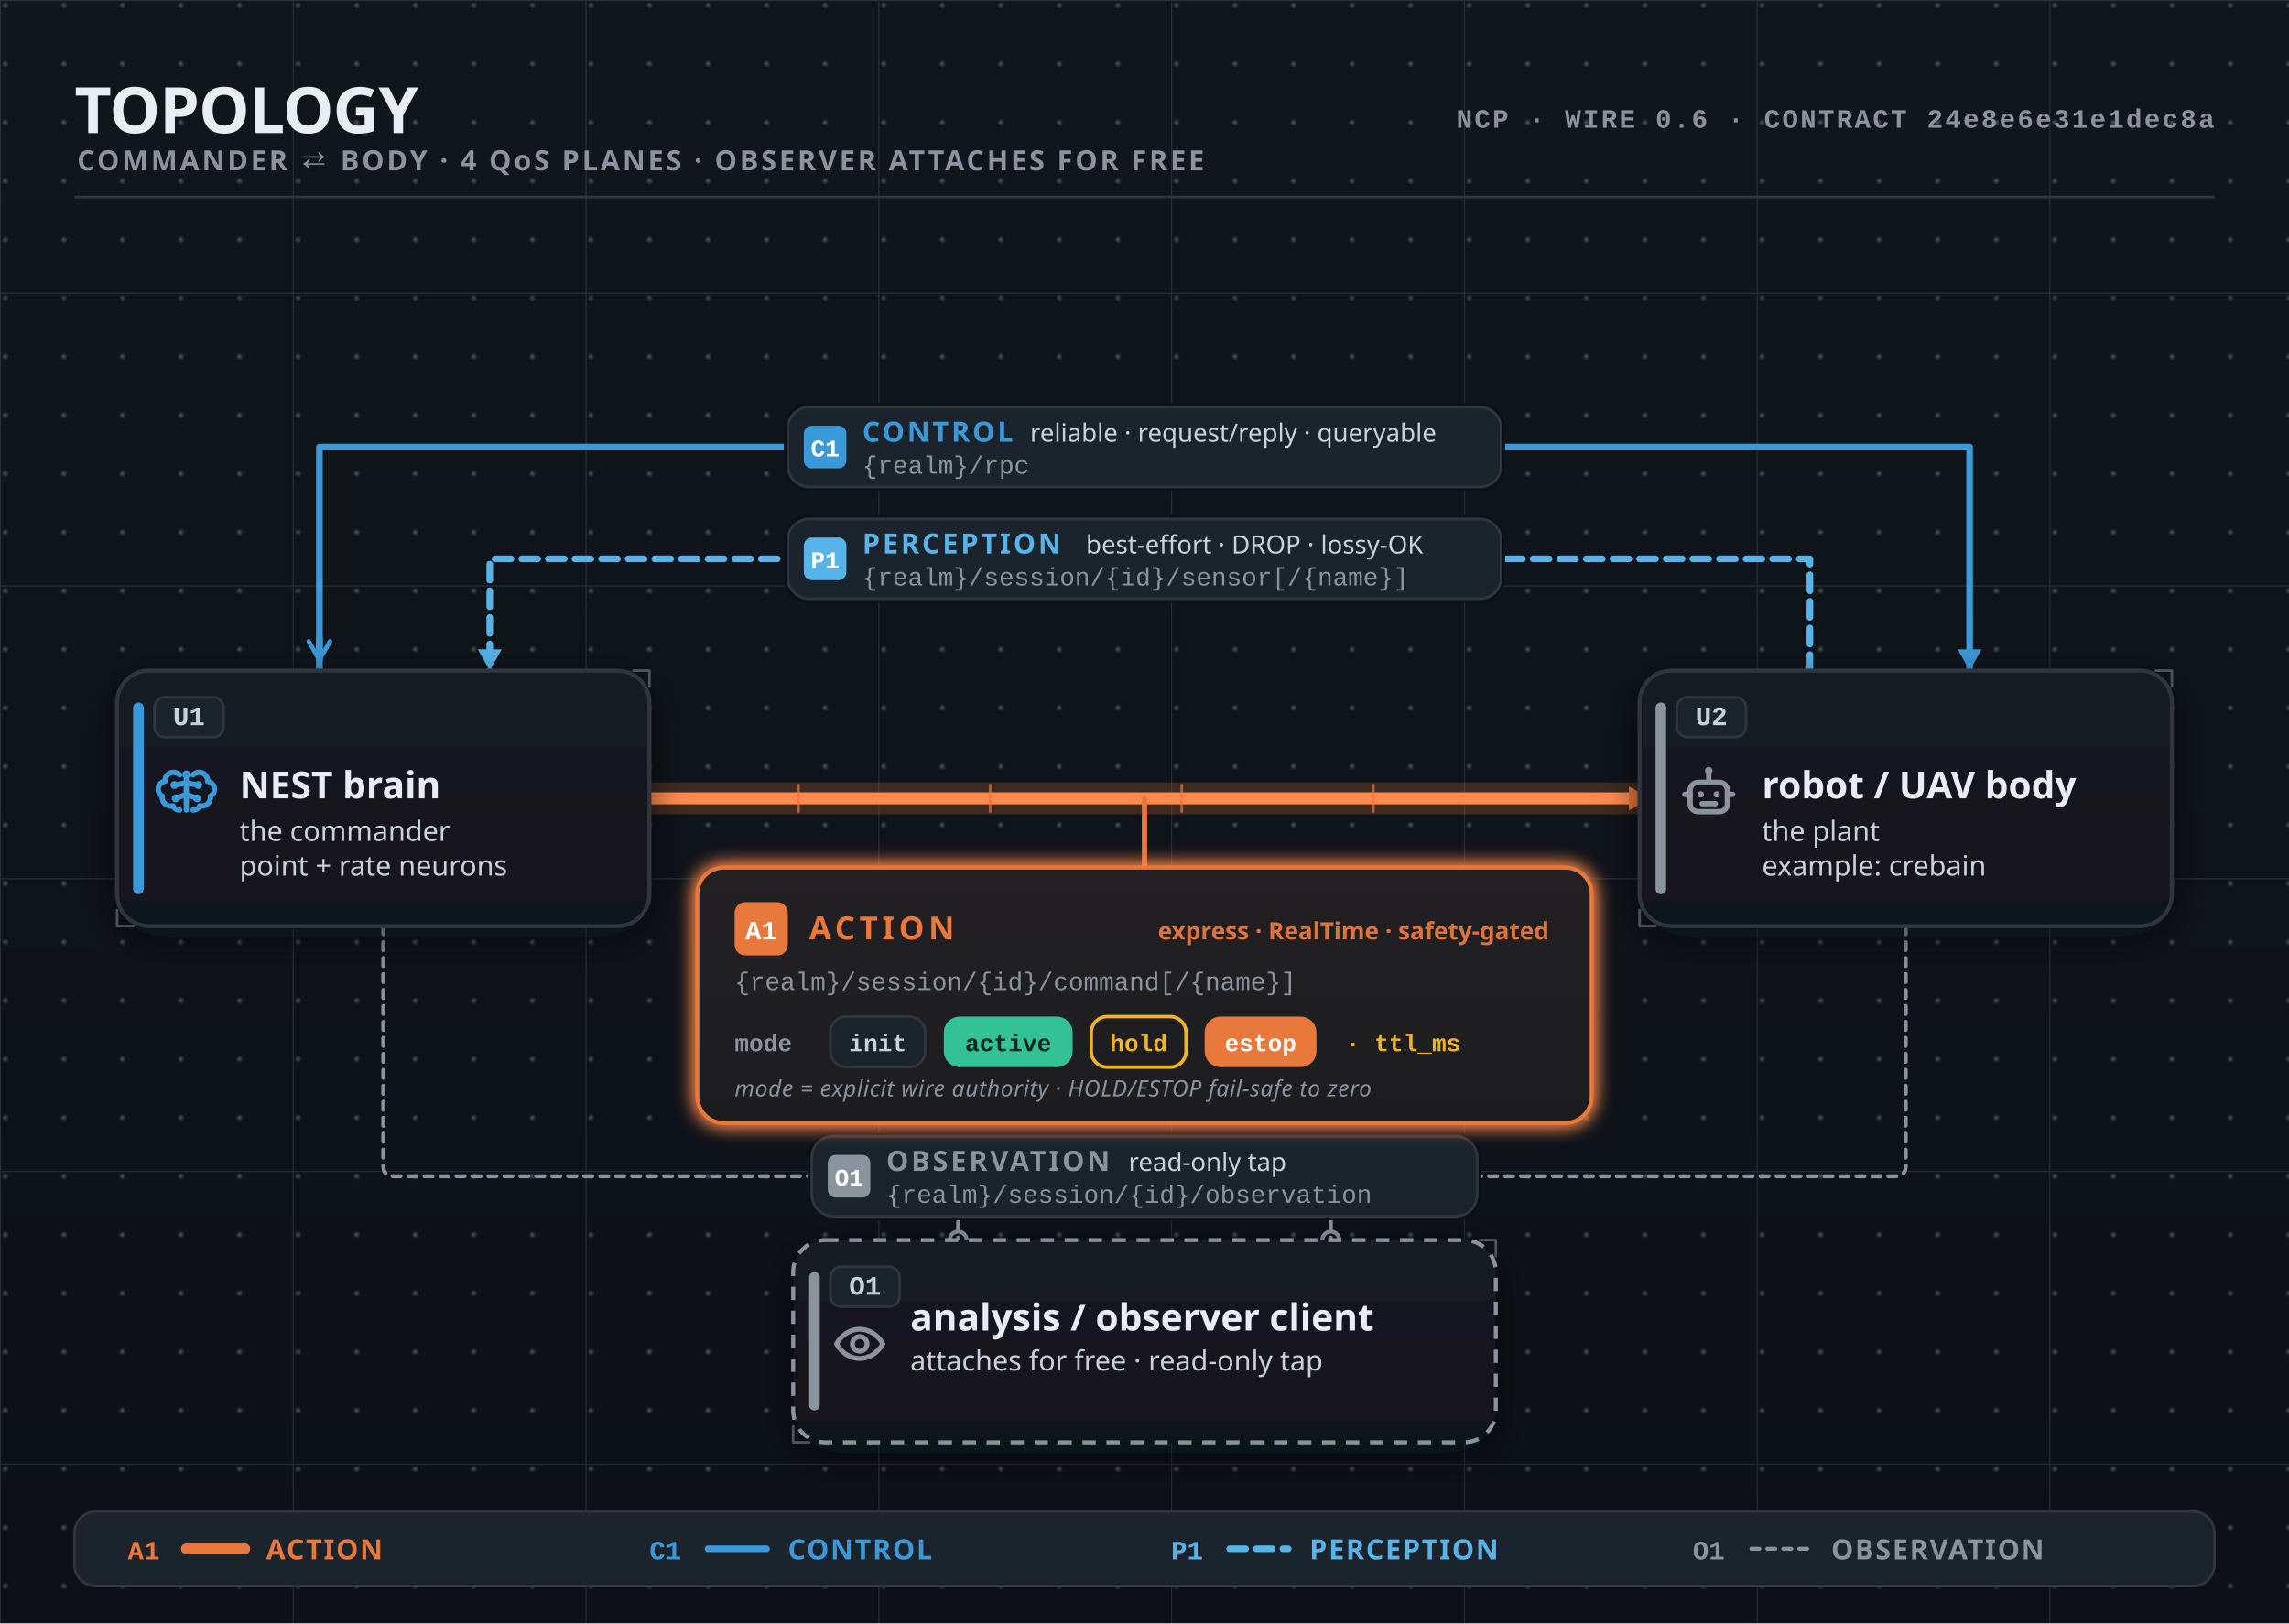
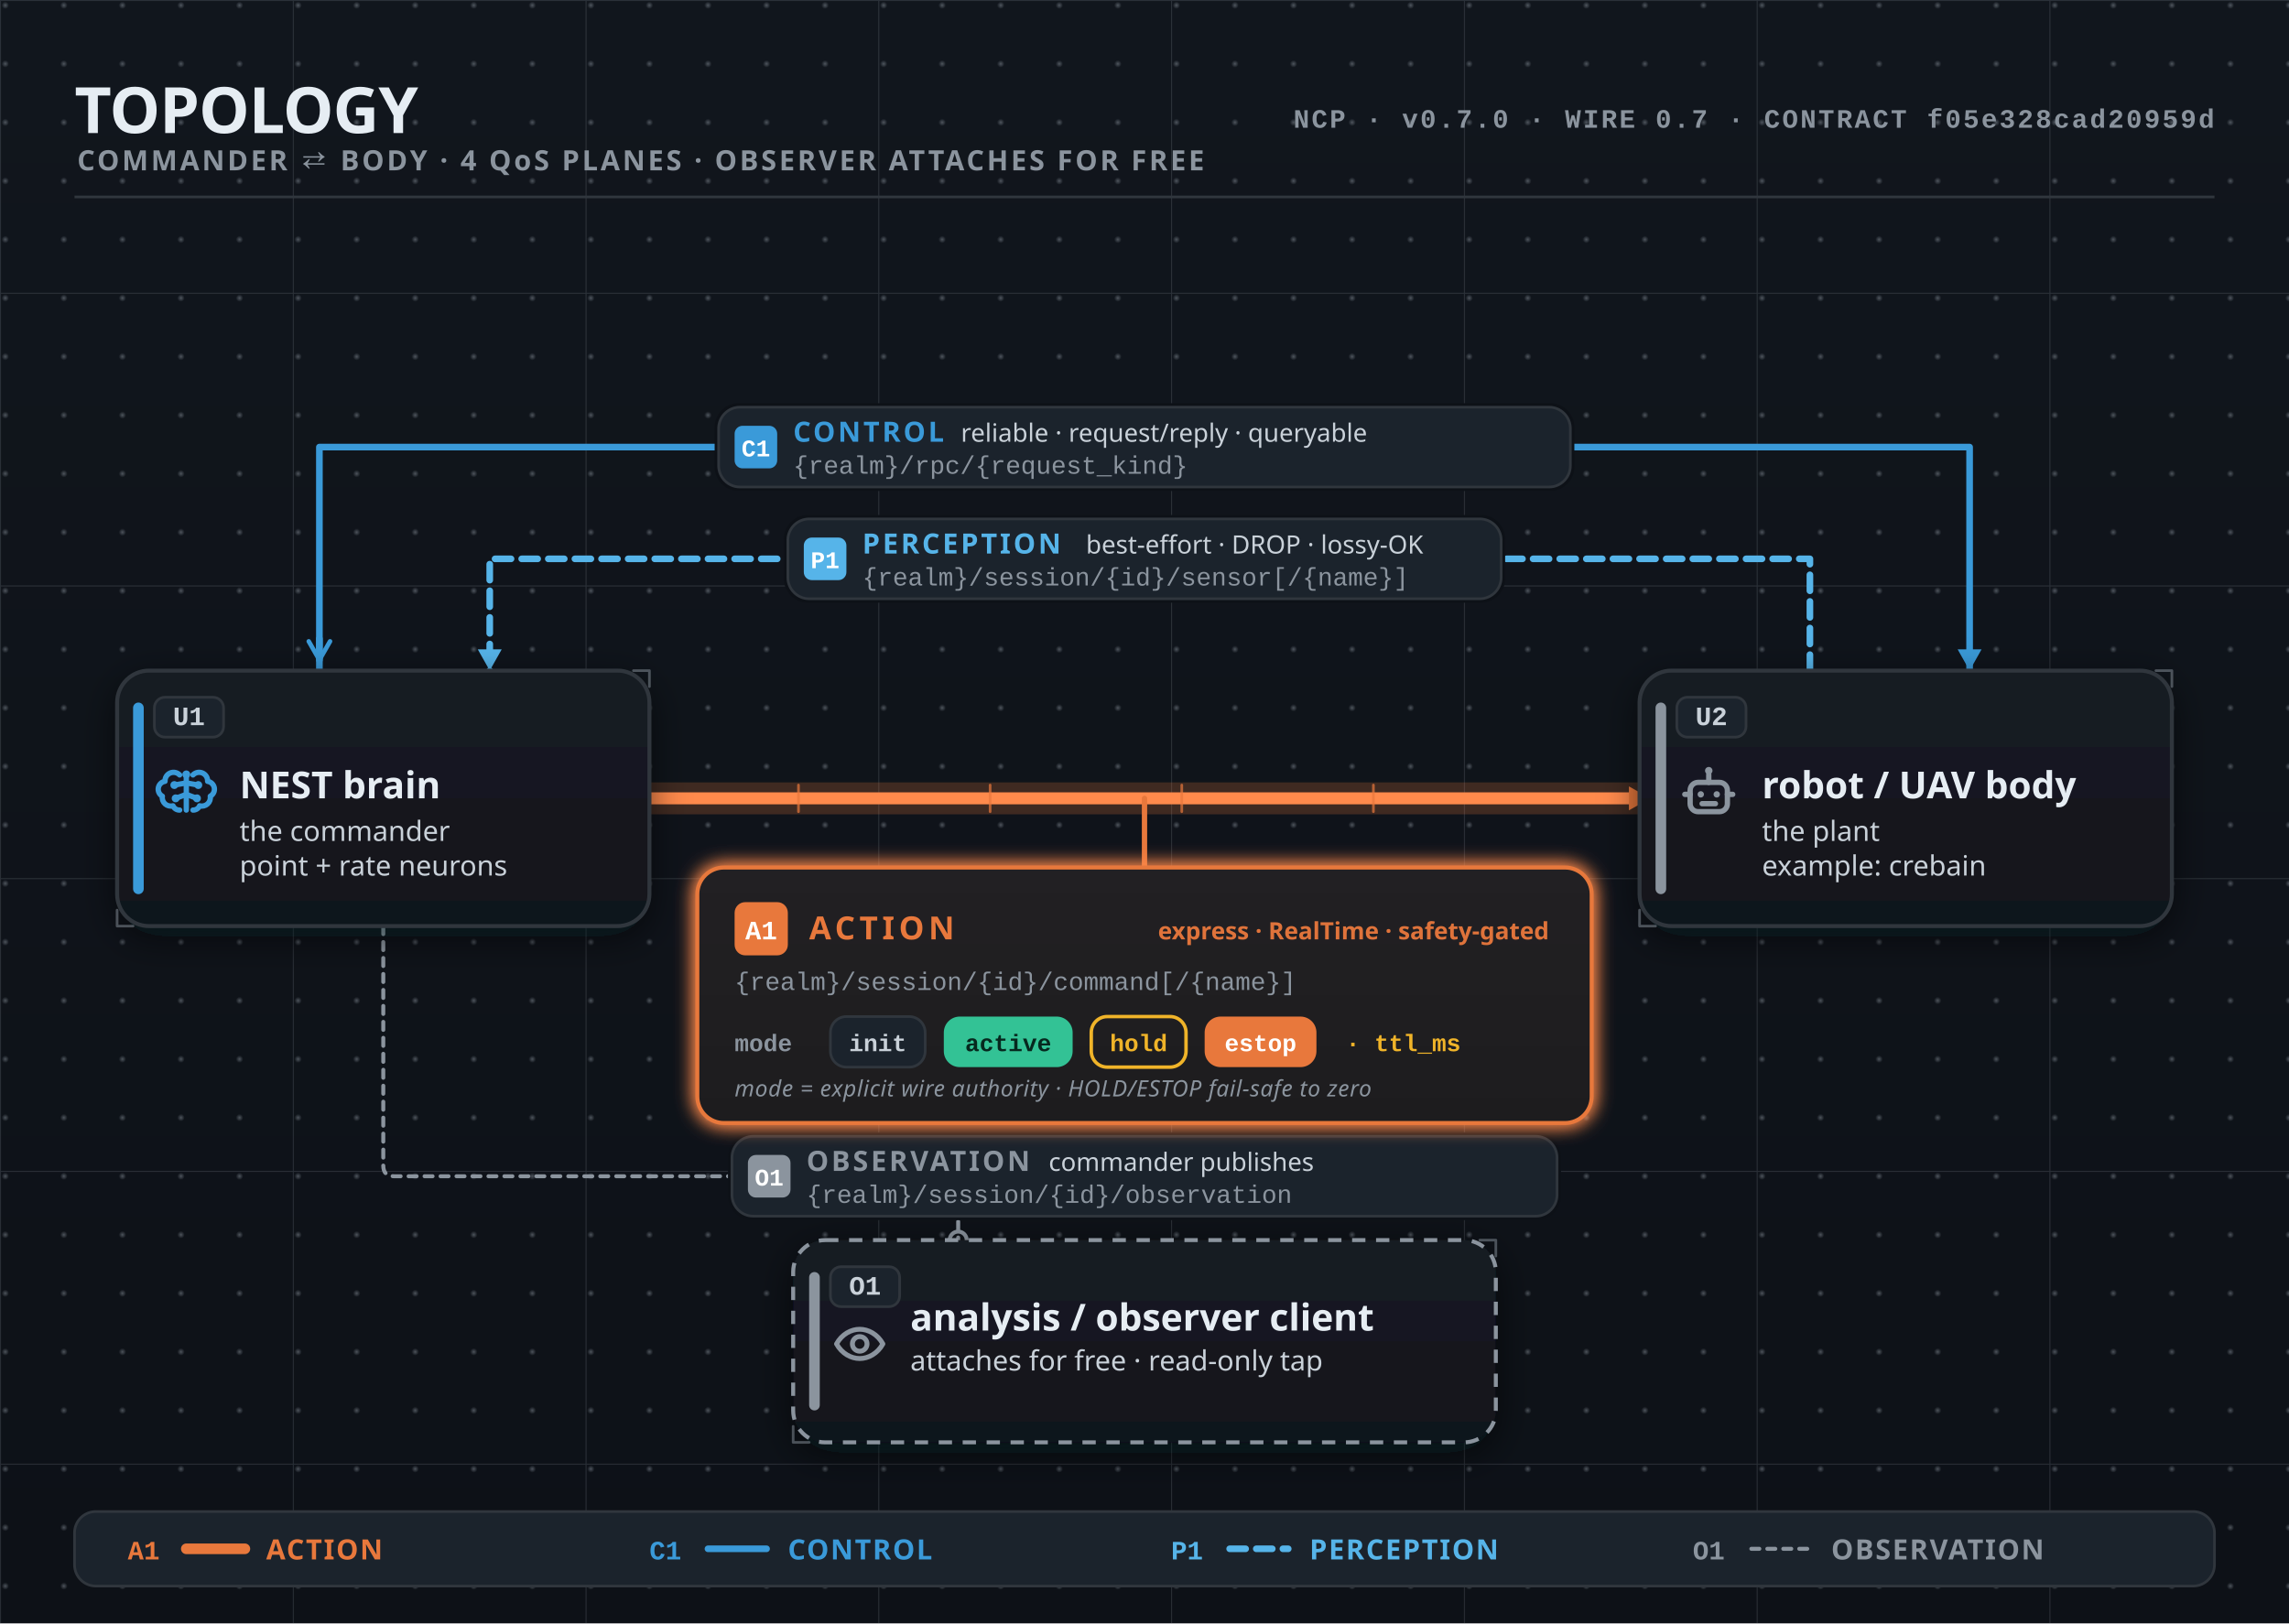
<svg xmlns="http://www.w3.org/2000/svg" width="860" height="610" viewBox="0 0 860 610" font-family="-apple-system, BlinkMacSystemFont, 'Segoe UI', 'Noto Sans', Helvetica, Arial, sans-serif" role="img">
  <defs>
    <linearGradient id="pageBg" x1="0" y1="0" x2="0" y2="1">
      <stop offset="0" stop-color="#11161d" />
      <stop offset="1" stop-color="#0d1117" />
    </linearGradient>
    <linearGradient id="surface" x1="0" y1="0" x2="0" y2="1">
      <stop offset="0" stop-color="#161b22" />
      <stop offset="1" stop-color="#11161d" />
    </linearGradient>
    <linearGradient id="busAction" x1="0" y1="0" x2="1" y2="0">
      <stop offset="0" stop-color="#e8783c" stop-opacity="0.85" />
      <stop offset="0.5" stop-color="#ff8a4c" stop-opacity="1" />
      <stop offset="1" stop-color="#e8783c" stop-opacity="0.85" />
    </linearGradient>
    <linearGradient id="contractHero" x1="0" y1="0" x2="1" y2="1">
      <stop offset="0" stop-color="#a78bfa" />
      <stop offset="1" stop-color="#7c3aed" />
    </linearGradient>
    <radialGradient id="gridDot" cx="0.5" cy="0.5" r="0.5">
      <stop offset="0" stop-color="#8b949e" stop-opacity="0.5" />
      <stop offset="1" stop-color="#8b949e" stop-opacity="0" />
    </radialGradient>
    <pattern id="grid" width="22" height="22" patternUnits="userSpaceOnUse">
      <circle cx="2" cy="2" r="1.4" fill="url(#gridDot)" />
    </pattern>
    <pattern id="gridMajor" width="110" height="110" patternUnits="userSpaceOnUse">
      <path d="M110 0H0V110" fill="none" stroke="#8b949e" stroke-width="0.75" stroke-opacity="0.22" />
    </pattern>
    <filter id="soft" x="-40%" y="-40%" width="180%" height="180%" color-interpolation-filters="sRGB">
      <feDropShadow dx="0" dy="4" stdDeviation="7" flood-color="#05070b" flood-opacity="0.6" />
    </filter>
    <filter id="halo" x="-60%" y="-60%" width="220%" height="220%" color-interpolation-filters="sRGB">
      <feGaussianBlur stdDeviation="3" />
    </filter>
    <filter id="glow" x="-90%" y="-90%" width="280%" height="280%" color-interpolation-filters="sRGB">
      <feGaussianBlur in="SourceGraphic" stdDeviation="3.4" result="b" />
      <feFlood flood-color="#ff8a4c" flood-opacity="0.9" />
      <feComposite in2="b" operator="in" result="g" />
      <feMerge>
        <feMergeNode in="g" />
        <feMergeNode in="g" />
        <feMergeNode in="SourceGraphic" />
      </feMerge>
    </filter>
    <marker id="arrowAction" markerUnits="userSpaceOnUse" markerWidth="12" markerHeight="12" refX="9" refY="5.5" orient="auto">
      <path d="M1,1 L9,5.5 L1,10 Z" fill="#e8783c" />
    </marker>
    <marker id="arrowControl" markerUnits="userSpaceOnUse" markerWidth="12" markerHeight="12" refX="9" refY="5.5" orient="auto">
      <path d="M1,1 L9,5.5 L1,10 Z" fill="#3a9ad9" />
    </marker>
    <marker id="replyControl" markerUnits="userSpaceOnUse" markerWidth="12" markerHeight="12" refX="9" refY="5.5" orient="auto">
      <path d="M2,1.5 L9,5.5 L2,9.5" fill="none" stroke="#3a9ad9" stroke-width="1.7" stroke-linecap="round" stroke-linejoin="round" />
    </marker>
    <marker id="arrowPercep" markerUnits="userSpaceOnUse" markerWidth="12" markerHeight="12" refX="9" refY="5.5" orient="auto">
      <path d="M1,1 L9,5.5 L1,10 Z" fill="#56b4e9" />
    </marker>
    <marker id="tapObserve" markerUnits="userSpaceOnUse" markerWidth="10" markerHeight="10" refX="5" refY="5" orient="auto">
      <circle cx="5" cy="5" r="3.2" fill="none" stroke="#8b949e" stroke-width="1.5" />
    </marker>
    <marker id="arrowContract" markerUnits="userSpaceOnUse" markerWidth="12" markerHeight="12" refX="9" refY="5.5" orient="auto">
      <path d="M1,1 L9,5.5 L1,10 Z" fill="#a78bfa" />
    </marker>
    <marker id="submoduleArrow" markerUnits="userSpaceOnUse" markerWidth="12" markerHeight="12" refX="9" refY="5.5" orient="auto">
      <path d="M2,1.5 L9,5.5 L2,9.5" fill="none" stroke="#8b949e" stroke-width="1.7" stroke-linecap="round" stroke-linejoin="round" />
    </marker>
    <marker id="arrowActive" markerUnits="userSpaceOnUse" markerWidth="12" markerHeight="12" refX="9" refY="5.5" orient="auto">
      <path d="M1,1 L9,5.5 L1,10 Z" fill="#33c295" />
    </marker>
    <marker id="arrowEstop" markerUnits="userSpaceOnUse" markerWidth="12" markerHeight="12" refX="9" refY="5.5" orient="auto">
      <path d="M1,1 L9,5.5 L1,10 Z" fill="#e8783c" stroke="#ffd9c2" stroke-width="0.6" />
    </marker>
    <marker id="arrowHold" markerUnits="userSpaceOnUse" markerWidth="12" markerHeight="12" refX="9" refY="5.5" orient="auto">
      <path d="M1,1 L9,5.5 L1,10 Z" fill="#f0b429" />
    </marker>
    <marker id="arrowMut" markerUnits="userSpaceOnUse" markerWidth="12" markerHeight="12" refX="9" refY="5.5" orient="auto">
      <path d="M1,1 L9,5.5 L1,10 Z" fill="#8b949e" />
    </marker>
    <marker id="arrowConfig" markerUnits="userSpaceOnUse" markerWidth="12" markerHeight="12" refX="9" refY="5.5" orient="auto">
      <path d="M1,1 L9,5.5 L1,10 Z" fill="#e08cbf" />
    </marker>
    <filter id="glowContract" x="-90%" y="-90%" width="280%" height="280%" color-interpolation-filters="sRGB">
      <feGaussianBlur in="SourceGraphic" stdDeviation="3.4" result="b" />
      <feFlood flood-color="#a78bfa" flood-opacity="0.9" />
      <feComposite in2="b" operator="in" result="g" />
      <feMerge>
        <feMergeNode in="g" />
        <feMergeNode in="g" />
        <feMergeNode in="SourceGraphic" />
      </feMerge>
    </filter>
    <filter id="glowActive" x="-90%" y="-90%" width="280%" height="280%" color-interpolation-filters="sRGB">
      <feGaussianBlur in="SourceGraphic" stdDeviation="3.4" result="b" />
      <feFlood flood-color="#33c295" flood-opacity="0.9" />
      <feComposite in2="b" operator="in" result="g" />
      <feMerge>
        <feMergeNode in="g" />
        <feMergeNode in="g" />
        <feMergeNode in="SourceGraphic" />
      </feMerge>
    </filter>
  </defs>
  <rect x="0" y="0" width="860" height="610" rx="0" fill="url(#pageBg)" />
  <rect x="0" y="0" width="860" height="610" rx="0" fill="url(#gridMajor)" />
  <rect x="0" y="0" width="860" height="610" rx="0" fill="url(#grid)" />
  <text x="28" y="50" font-family="-apple-system, BlinkMacSystemFont, 'Segoe UI', 'Noto Sans', Helvetica, Arial, sans-serif" font-size="24" font-weight="800" font-style="normal" fill="#e6edf3" text-anchor="start" letter-spacing="-0.3" text-rendering="geometricPrecision">TOPOLOGY</text>
  <text x="29" y="64" font-family="-apple-system, BlinkMacSystemFont, 'Segoe UI', 'Noto Sans', Helvetica, Arial, sans-serif" font-size="10.5" font-weight="600" font-style="normal" fill="#8b949e" text-anchor="start" letter-spacing="1.0" text-rendering="geometricPrecision">COMMANDER ⇄ BODY  ·  4 QoS PLANES  ·  OBSERVER ATTACHES FOR FREE</text>
  <line x1="28" y1="74" x2="832" y2="74" stroke="#30363d" stroke-width="1" stroke-linecap="butt" />
-   <text x="832" y="48" font-family="ui-monospace, SFMono-Regular, 'SF Mono', Menlo, Consolas, 'Liberation Mono', monospace" font-size="10" font-weight="600" font-style="normal" fill="#8b949e" text-anchor="end" letter-spacing="0.8" text-rendering="geometricPrecision">NCP · WIRE 0.6 · CONTRACT 24e8e6e31e1dec8a</text>
+   <text x="832" y="48" font-family="ui-monospace, SFMono-Regular, 'SF Mono', Menlo, Consolas, 'Liberation Mono', monospace" font-size="10" font-weight="600" font-style="normal" fill="#8b949e" text-anchor="end" letter-spacing="0.8" text-rendering="geometricPrecision">NCP · v0.7.0 · WIRE 0.7 · CONTRACT f05e328cad20959d</text>
  <path d="M144,348 L144,438 Q144,442 148,442 L356,442 Q360,442 360,446 L360,466" fill="none" stroke="#8b949e" stroke-width="1.5" stroke-linecap="round" stroke-linejoin="round" stroke-dasharray="3 3" marker-end="url(#tapObserve)" />
-   <path d="M716,348 L716,438 Q716,442 712,442 L504,442 Q500,442 500,446 L500,466" fill="none" stroke="#8b949e" stroke-width="1.5" stroke-linecap="round" stroke-linejoin="round" stroke-dasharray="3 3" marker-end="url(#tapObserve)" />
  <path d="M680,252 L680,210 L184,210 L184,252" fill="none" stroke="#56b4e9" stroke-width="2.5" stroke-linecap="round" stroke-linejoin="round" stroke-dasharray="6 4" marker-end="url(#arrowPercep)" />
  <path d="M120,252 L120,168 L740,168 L740,252" fill="none" stroke="#3a9ad9" stroke-width="2.5" stroke-linecap="round" stroke-linejoin="round" marker-end="url(#arrowControl)" />
  <path d="M120,240 L120,248" fill="none" stroke="#3a9ad9" stroke-width="2.5" stroke-linecap="round" stroke-linejoin="round" marker-end="url(#replyControl)" />
  <line x1="244" y1="300" x2="620" y2="300" stroke="#e8783c" stroke-width="12" stroke-linecap="round" stroke-opacity="0.22" />
  <line x1="244" y1="300" x2="620" y2="300" stroke="#ff8a4c" stroke-width="4.5" stroke-linecap="round" marker-end="url(#arrowAction)" />
  <line x1="300" y1="295" x2="300" y2="305" stroke="#e8783c" stroke-width="1" stroke-linecap="round" stroke-opacity="0.7" />
  <line x1="372" y1="295" x2="372" y2="305" stroke="#e8783c" stroke-width="1" stroke-linecap="round" stroke-opacity="0.7" />
  <line x1="444" y1="295" x2="444" y2="305" stroke="#e8783c" stroke-width="1" stroke-linecap="round" stroke-opacity="0.7" />
  <line x1="516" y1="295" x2="516" y2="305" stroke="#e8783c" stroke-width="1" stroke-linecap="round" stroke-opacity="0.7" />
  <rect x="44" y="252" width="200" height="96" rx="12" fill="url(#surface)" filter="url(#soft)" />
  <rect x="44" y="252" width="200" height="96" rx="12" fill="none" stroke="#30363d" stroke-width="1.5" />
  <rect x="50" y="264" width="4" height="72" rx="2" fill="#3a9ad9" />
  <path d="M238,252 L244,252 L244,258" fill="none" stroke="#8b949e" stroke-width="1" stroke-linecap="round" stroke-linejoin="round" stroke-opacity="0.5" />
  <path d="M44,342 L44,348 L50,348" fill="none" stroke="#8b949e" stroke-width="1" stroke-linecap="round" stroke-linejoin="round" stroke-opacity="0.5" />
  <rect x="58" y="262" width="26" height="15" rx="4" fill="#1b232c" stroke="#30363d" stroke-width="1" />
  <text x="71" y="272.5" font-family="ui-monospace, SFMono-Regular, 'SF Mono', Menlo, Consolas, 'Liberation Mono', monospace" font-size="10" font-weight="700" font-style="normal" fill="#c9d1d9" text-anchor="middle" text-rendering="geometricPrecision">U1</text>
  <g transform="translate(58,286) scale(1)" fill="none" stroke="#3a9ad9" stroke-width="2" stroke-linecap="round" stroke-linejoin="round">
    <path d="M9.5 5.2A3.2 3.2 0 0 0 4 7.6a3 3 0 0 0-1 5.6a3.2 3.2 0 0 0 4 3.6a2.6 2.6 0 0 0 2.5 1.6" />
    <path d="M14.5 5.2A3.2 3.2 0 0 1 20 7.6a3 3 0 0 1 1 5.6a3.2 3.2 0 0 1-4 3.6a2.6 2.6 0 0 1-2.5 1.6" />
    <path d="M12 5v13.4" />
    <circle cx="12" cy="5" r="0.5" fill="#3a9ad9" stroke="#3a9ad9" />
    <circle cx="7.5" cy="9" r="0.5" fill="#3a9ad9" stroke="#3a9ad9" />
    <circle cx="16.5" cy="9" r="0.5" fill="#3a9ad9" stroke="#3a9ad9" />
    <circle cx="8" cy="14" r="0.5" fill="#3a9ad9" stroke="#3a9ad9" />
    <circle cx="16" cy="14" r="0.5" fill="#3a9ad9" stroke="#3a9ad9" />
    <path d="M12 8.2 7.5 9M12 8.2 16.5 9M12 12.5 8 14M12 12.5 16 14" />
  </g>
  <text x="90" y="300" font-family="-apple-system, BlinkMacSystemFont, 'Segoe UI', 'Noto Sans', Helvetica, Arial, sans-serif" font-size="14" font-weight="700" font-style="normal" fill="#e6edf3" text-anchor="start" text-rendering="geometricPrecision">NEST brain</text>
  <text x="90" y="316" font-family="-apple-system, BlinkMacSystemFont, 'Segoe UI', 'Noto Sans', Helvetica, Arial, sans-serif" font-size="10.5" font-weight="500" font-style="normal" fill="#c9d1d9" text-anchor="start" text-rendering="geometricPrecision">the commander</text>
  <text x="90" y="329" font-family="-apple-system, BlinkMacSystemFont, 'Segoe UI', 'Noto Sans', Helvetica, Arial, sans-serif" font-size="10.5" font-weight="500" font-style="normal" fill="#c9d1d9" text-anchor="start" text-rendering="geometricPrecision">point + rate neurons</text>
  <rect x="616" y="252" width="200" height="96" rx="12" fill="url(#surface)" filter="url(#soft)" />
  <rect x="616" y="252" width="200" height="96" rx="12" fill="none" stroke="#30363d" stroke-width="1.5" />
  <rect x="622" y="264" width="4" height="72" rx="2" fill="#8b949e" />
  <path d="M810,252 L816,252 L816,258" fill="none" stroke="#8b949e" stroke-width="1" stroke-linecap="round" stroke-linejoin="round" stroke-opacity="0.5" />
  <path d="M616,342 L616,348 L622,348" fill="none" stroke="#8b949e" stroke-width="1" stroke-linecap="round" stroke-linejoin="round" stroke-opacity="0.5" />
  <rect x="630" y="262" width="26" height="15" rx="4" fill="#1b232c" stroke="#30363d" stroke-width="1" />
  <text x="643" y="272.5" font-family="ui-monospace, SFMono-Regular, 'SF Mono', Menlo, Consolas, 'Liberation Mono', monospace" font-size="10" font-weight="700" font-style="normal" fill="#c9d1d9" text-anchor="middle" text-rendering="geometricPrecision">U2</text>
  <g transform="translate(630,286) scale(1)" fill="none" stroke="#8b949e" stroke-width="2" stroke-linecap="round" stroke-linejoin="round">
    <rect x="5" y="8" width="14" height="11" rx="3" />
    <path d="M12 8V5" />
    <circle cx="12" cy="3.6" r="1.4" fill="#8b949e" stroke="none" />
    <circle cx="9" cy="12.5" r="1.2" fill="#8b949e" stroke="none" />
    <circle cx="15" cy="12.5" r="1.2" fill="#8b949e" stroke="none" />
    <path d="M9.5 16h5" />
    <path d="M5 12.5H3M19 12.5h2" />
  </g>
  <text x="662" y="300" font-family="-apple-system, BlinkMacSystemFont, 'Segoe UI', 'Noto Sans', Helvetica, Arial, sans-serif" font-size="14" font-weight="700" font-style="normal" fill="#e6edf3" text-anchor="start" text-rendering="geometricPrecision">robot / UAV body</text>
  <text x="662" y="316" font-family="-apple-system, BlinkMacSystemFont, 'Segoe UI', 'Noto Sans', Helvetica, Arial, sans-serif" font-size="10.5" font-weight="500" font-style="normal" fill="#c9d1d9" text-anchor="start" text-rendering="geometricPrecision">the plant</text>
  <text x="662" y="329" font-family="-apple-system, BlinkMacSystemFont, 'Segoe UI', 'Noto Sans', Helvetica, Arial, sans-serif" font-size="10.5" font-weight="500" font-style="normal" fill="#c9d1d9" text-anchor="start" text-rendering="geometricPrecision">example: crebain</text>
  <rect x="298" y="466" width="264" height="76" rx="12" fill="url(#surface)" filter="url(#soft)" />
  <rect x="298" y="466" width="264" height="76" rx="12" fill="none" stroke="#8b949e" stroke-width="1.5" stroke-dasharray="5 4" fill-opacity="0.7" />
  <rect x="304" y="478" width="4" height="52" rx="2" fill="#8b949e" />
  <path d="M556,466 L562,466 L562,472" fill="none" stroke="#8b949e" stroke-width="1" stroke-linecap="round" stroke-linejoin="round" stroke-opacity="0.5" />
  <path d="M298,536 L298,542 L304,542" fill="none" stroke="#8b949e" stroke-width="1" stroke-linecap="round" stroke-linejoin="round" stroke-opacity="0.5" />
  <rect x="312" y="476" width="26" height="15" rx="4" fill="#1b232c" stroke="#30363d" stroke-width="1" />
  <text x="325" y="486.5" font-family="ui-monospace, SFMono-Regular, 'SF Mono', Menlo, Consolas, 'Liberation Mono', monospace" font-size="10" font-weight="700" font-style="normal" fill="#c9d1d9" text-anchor="middle" text-rendering="geometricPrecision">O1</text>
  <g transform="translate(312,494) scale(0.9167)" fill="none" stroke="#8b949e" stroke-width="2" stroke-linecap="round" stroke-linejoin="round">
    <path d="M2.5 12c2.2-4 6-6 9.5-6s7.3 2 9.5 6c-2.2 4-6 6-9.5 6s-7.3-2-9.5-6Z" />
    <circle cx="12" cy="12" r="3" />
  </g>
  <text x="342" y="500" font-family="-apple-system, BlinkMacSystemFont, 'Segoe UI', 'Noto Sans', Helvetica, Arial, sans-serif" font-size="14" font-weight="700" font-style="normal" fill="#e6edf3" text-anchor="start" text-rendering="geometricPrecision">analysis / observer client</text>
  <text x="342" y="515" font-family="-apple-system, BlinkMacSystemFont, 'Segoe UI', 'Noto Sans', Helvetica, Arial, sans-serif" font-size="10.5" font-weight="500" font-style="normal" fill="#c9d1d9" text-anchor="start" text-rendering="geometricPrecision">attaches for free · read-only tap</text>
-   <rect x="294.5" y="151.5" width="271" height="33" rx="9" fill="#0d1117" />
-   <rect x="296.0" y="153.0" width="268" height="30" rx="8" fill="#1b232c" stroke="#30363d" stroke-width="1" />
-   <rect x="302.0" y="160.0" width="16" height="16" rx="3" fill="#3a9ad9" />
-   <text x="310.0" y="171.5" font-family="ui-monospace, SFMono-Regular, 'SF Mono', Menlo, Consolas, 'Liberation Mono', monospace" font-size="9" font-weight="700" font-style="normal" fill="#fff" text-anchor="middle" text-rendering="geometricPrecision">C1</text>
-   <text x="324.0" y="166.0" font-family="-apple-system, BlinkMacSystemFont, 'Segoe UI', 'Noto Sans', Helvetica, Arial, sans-serif" font-size="10.5" font-weight="700" font-style="normal" fill="#3a9ad9" text-anchor="start" letter-spacing="1.0" text-rendering="geometricPrecision">CONTROL</text>
-   <text x="324.0" y="178.0" font-family="ui-monospace, SFMono-Regular, 'SF Mono', Menlo, Consolas, 'Liberation Mono', monospace" font-size="9.5" font-weight="500" font-style="normal" fill="#8b949e" text-anchor="start" text-rendering="geometricPrecision">{realm}/rpc</text>
-   <text x="387.0" y="166.0" font-family="-apple-system, BlinkMacSystemFont, 'Segoe UI', 'Noto Sans', Helvetica, Arial, sans-serif" font-size="9.5" font-weight="500" font-style="normal" fill="#c9d1d9" text-anchor="start" text-rendering="geometricPrecision">reliable · request/reply · queryable</text>
+   <rect x="268.5" y="151.5" width="323" height="33" rx="9" fill="#0d1117" />
+   <rect x="270.0" y="153.0" width="320" height="30" rx="8" fill="#1b232c" stroke="#30363d" stroke-width="1" />
+   <rect x="276.0" y="160.0" width="16" height="16" rx="3" fill="#3a9ad9" />
+   <text x="284.0" y="171.5" font-family="ui-monospace, SFMono-Regular, 'SF Mono', Menlo, Consolas, 'Liberation Mono', monospace" font-size="9" font-weight="700" font-style="normal" fill="#fff" text-anchor="middle" text-rendering="geometricPrecision">C1</text>
+   <text x="298.0" y="166.0" font-family="-apple-system, BlinkMacSystemFont, 'Segoe UI', 'Noto Sans', Helvetica, Arial, sans-serif" font-size="10.5" font-weight="700" font-style="normal" fill="#3a9ad9" text-anchor="start" letter-spacing="1.0" text-rendering="geometricPrecision">CONTROL</text>
+   <text x="298.0" y="178.0" font-family="ui-monospace, SFMono-Regular, 'SF Mono', Menlo, Consolas, 'Liberation Mono', monospace" font-size="9.5" font-weight="500" font-style="normal" fill="#8b949e" text-anchor="start" text-rendering="geometricPrecision">{realm}/rpc/{request_kind}</text>
+   <text x="361.0" y="166.0" font-family="-apple-system, BlinkMacSystemFont, 'Segoe UI', 'Noto Sans', Helvetica, Arial, sans-serif" font-size="9.5" font-weight="500" font-style="normal" fill="#c9d1d9" text-anchor="start" text-rendering="geometricPrecision">reliable · request/reply · queryable</text>
  <rect x="294.5" y="193.5" width="271" height="33" rx="9" fill="#0d1117" />
  <rect x="296.0" y="195.0" width="268" height="30" rx="8" fill="#1b232c" stroke="#30363d" stroke-width="1" />
  <rect x="302.0" y="202.0" width="16" height="16" rx="3" fill="#56b4e9" />
  <text x="310.0" y="213.5" font-family="ui-monospace, SFMono-Regular, 'SF Mono', Menlo, Consolas, 'Liberation Mono', monospace" font-size="9" font-weight="700" font-style="normal" fill="#fff" text-anchor="middle" text-rendering="geometricPrecision">P1</text>
  <text x="324.0" y="208.0" font-family="-apple-system, BlinkMacSystemFont, 'Segoe UI', 'Noto Sans', Helvetica, Arial, sans-serif" font-size="10.5" font-weight="700" font-style="normal" fill="#56b4e9" text-anchor="start" letter-spacing="1.0" text-rendering="geometricPrecision">PERCEPTION</text>
  <text x="324.0" y="220.0" font-family="ui-monospace, SFMono-Regular, 'SF Mono', Menlo, Consolas, 'Liberation Mono', monospace" font-size="9.5" font-weight="500" font-style="normal" fill="#8b949e" text-anchor="start" text-rendering="geometricPrecision">{realm}/session/{id}/sensor[/{name}]</text>
  <text x="408.0" y="208.0" font-family="-apple-system, BlinkMacSystemFont, 'Segoe UI', 'Noto Sans', Helvetica, Arial, sans-serif" font-size="9.5" font-weight="500" font-style="normal" fill="#c9d1d9" text-anchor="start" text-rendering="geometricPrecision">best-effort · DROP · lossy-OK</text>
-   <rect x="303.5" y="425.5" width="253" height="33" rx="9" fill="#0d1117" />
-   <rect x="305.0" y="427.0" width="250" height="30" rx="8" fill="#1b232c" stroke="#30363d" stroke-width="1" />
-   <rect x="311.0" y="434.0" width="16" height="16" rx="3" fill="#8b949e" />
-   <text x="319.0" y="445.5" font-family="ui-monospace, SFMono-Regular, 'SF Mono', Menlo, Consolas, 'Liberation Mono', monospace" font-size="9" font-weight="700" font-style="normal" fill="#fff" text-anchor="middle" text-rendering="geometricPrecision">O1</text>
-   <text x="333.0" y="440.0" font-family="-apple-system, BlinkMacSystemFont, 'Segoe UI', 'Noto Sans', Helvetica, Arial, sans-serif" font-size="10.5" font-weight="700" font-style="normal" fill="#8b949e" text-anchor="start" letter-spacing="1.0" text-rendering="geometricPrecision">OBSERVATION</text>
-   <text x="333.0" y="452.0" font-family="ui-monospace, SFMono-Regular, 'SF Mono', Menlo, Consolas, 'Liberation Mono', monospace" font-size="9.5" font-weight="500" font-style="normal" fill="#8b949e" text-anchor="start" text-rendering="geometricPrecision">{realm}/session/{id}/observation</text>
-   <text x="424.0" y="440.0" font-family="-apple-system, BlinkMacSystemFont, 'Segoe UI', 'Noto Sans', Helvetica, Arial, sans-serif" font-size="9.5" font-weight="500" font-style="normal" fill="#c9d1d9" text-anchor="start" text-rendering="geometricPrecision">read-only tap</text>
+   <rect x="273.5" y="425.5" width="313" height="33" rx="9" fill="#0d1117" />
+   <rect x="275.0" y="427.0" width="310" height="30" rx="8" fill="#1b232c" stroke="#30363d" stroke-width="1" />
+   <rect x="281.0" y="434.0" width="16" height="16" rx="3" fill="#8b949e" />
+   <text x="289.0" y="445.5" font-family="ui-monospace, SFMono-Regular, 'SF Mono', Menlo, Consolas, 'Liberation Mono', monospace" font-size="9" font-weight="700" font-style="normal" fill="#fff" text-anchor="middle" text-rendering="geometricPrecision">O1</text>
+   <text x="303.0" y="440.0" font-family="-apple-system, BlinkMacSystemFont, 'Segoe UI', 'Noto Sans', Helvetica, Arial, sans-serif" font-size="10.5" font-weight="700" font-style="normal" fill="#8b949e" text-anchor="start" letter-spacing="1.0" text-rendering="geometricPrecision">OBSERVATION</text>
+   <text x="303.0" y="452.0" font-family="ui-monospace, SFMono-Regular, 'SF Mono', Menlo, Consolas, 'Liberation Mono', monospace" font-size="9.5" font-weight="500" font-style="normal" fill="#8b949e" text-anchor="start" text-rendering="geometricPrecision">{realm}/session/{id}/observation</text>
+   <text x="394.0" y="440.0" font-family="-apple-system, BlinkMacSystemFont, 'Segoe UI', 'Noto Sans', Helvetica, Arial, sans-serif" font-size="9.5" font-weight="500" font-style="normal" fill="#c9d1d9" text-anchor="start" text-rendering="geometricPrecision">commander publishes</text>
  <line x1="430" y1="300" x2="430" y2="326" stroke="#e8783c" stroke-width="2" stroke-linecap="round" />
  <rect x="262" y="326" width="336" height="96" rx="10" fill="url(#surface)" stroke="#e8783c" stroke-width="1.5" filter="url(#glow)" />
  <rect x="262" y="326" width="336" height="96" rx="10" fill="#e8783c" fill-opacity="0.06" />
  <rect x="276" y="339" width="20" height="20" rx="4" fill="#e8783c" />
  <text x="286" y="353" font-family="ui-monospace, SFMono-Regular, 'SF Mono', Menlo, Consolas, 'Liberation Mono', monospace" font-size="10" font-weight="700" font-style="normal" fill="#ffffff" text-anchor="middle" text-rendering="geometricPrecision">A1</text>
  <text x="304" y="353" font-family="-apple-system, BlinkMacSystemFont, 'Segoe UI', 'Noto Sans', Helvetica, Arial, sans-serif" font-size="12" font-weight="700" font-style="normal" fill="#e8783c" text-anchor="start" letter-spacing="1.6" text-rendering="geometricPrecision">ACTION</text>
  <text x="582" y="353" font-family="-apple-system, BlinkMacSystemFont, 'Segoe UI', 'Noto Sans', Helvetica, Arial, sans-serif" font-size="9" font-weight="600" font-style="normal" fill="#e8783c" fill-opacity="0.95" text-anchor="end" text-rendering="geometricPrecision">express · RealTime · safety-gated</text>
  <text x="276" y="372" font-family="ui-monospace, SFMono-Regular, 'SF Mono', Menlo, Consolas, 'Liberation Mono', monospace" font-size="9.5" font-weight="500" font-style="normal" fill="#8b949e" text-anchor="start" text-rendering="geometricPrecision">{realm}/session/{id}/command[/{name}]</text>
  <text x="276" y="395" font-family="ui-monospace, SFMono-Regular, 'SF Mono', Menlo, Consolas, 'Liberation Mono', monospace" font-size="9" font-weight="600" font-style="normal" fill="#8b949e" text-anchor="start" text-rendering="geometricPrecision">mode</text>
  <rect x="312" y="382" width="35.6" height="19" rx="6" fill="#1b232c" stroke="#30363d" stroke-width="1" />
  <text x="329.8" y="395" font-family="ui-monospace, SFMono-Regular, 'SF Mono', Menlo, Consolas, 'Liberation Mono', monospace" font-size="9" font-weight="700" font-style="normal" fill="#c9d1d9" text-anchor="middle" text-rendering="geometricPrecision">init</text>
  <rect x="354.6" y="382" width="48.4" height="19" rx="6" fill="#33c295" />
  <text x="378.8" y="395" font-family="ui-monospace, SFMono-Regular, 'SF Mono', Menlo, Consolas, 'Liberation Mono', monospace" font-size="9" font-weight="700" font-style="normal" fill="#06281e" text-anchor="middle" text-rendering="geometricPrecision">active</text>
  <rect x="410.0" y="382" width="35.6" height="19" rx="6" fill="none" stroke="#f0b429" stroke-width="1.3" />
  <text x="427.8" y="395" font-family="ui-monospace, SFMono-Regular, 'SF Mono', Menlo, Consolas, 'Liberation Mono', monospace" font-size="9" font-weight="700" font-style="normal" fill="#f0b429" text-anchor="middle" text-rendering="geometricPrecision">hold</text>
  <rect x="452.6" y="382" width="42.0" height="19" rx="6" fill="#e8783c" />
  <text x="473.6" y="395" font-family="ui-monospace, SFMono-Regular, 'SF Mono', Menlo, Consolas, 'Liberation Mono', monospace" font-size="9" font-weight="700" font-style="normal" fill="#ffffff" text-anchor="middle" text-rendering="geometricPrecision">estop</text>
  <text x="505.6" y="395" font-family="ui-monospace, SFMono-Regular, 'SF Mono', Menlo, Consolas, 'Liberation Mono', monospace" font-size="9" font-weight="600" font-style="normal" fill="#f0b429" text-anchor="start" text-rendering="geometricPrecision">· ttl_ms</text>
  <text x="276" y="412" font-family="-apple-system, BlinkMacSystemFont, 'Segoe UI', 'Noto Sans', Helvetica, Arial, sans-serif" font-size="8.5" font-weight="500" font-style="italic" fill="#8b949e" text-anchor="start" letter-spacing="0.2" text-rendering="geometricPrecision">mode = explicit wire authority · HOLD/ESTOP fail-safe to zero</text>
  <rect x="28" y="568" width="804" height="28" rx="8" fill="#1b232c" stroke="#30363d" stroke-width="1" />
  <text x="48" y="586" font-family="ui-monospace, SFMono-Regular, 'SF Mono', Menlo, Consolas, 'Liberation Mono', monospace" font-size="10" font-weight="700" font-style="normal" fill="#e8783c" text-anchor="start" text-rendering="geometricPrecision">A1</text>
  <line x1="70" y1="582" x2="92" y2="582" stroke="#e8783c" stroke-width="4" stroke-linecap="round" />
  <text x="100" y="586" font-family="-apple-system, BlinkMacSystemFont, 'Segoe UI', 'Noto Sans', Helvetica, Arial, sans-serif" font-size="10.5" font-weight="700" font-style="normal" fill="#e8783c" text-anchor="start" letter-spacing="0.6" text-rendering="geometricPrecision">ACTION</text>
  <text x="244" y="586" font-family="ui-monospace, SFMono-Regular, 'SF Mono', Menlo, Consolas, 'Liberation Mono', monospace" font-size="10" font-weight="700" font-style="normal" fill="#3a9ad9" text-anchor="start" text-rendering="geometricPrecision">C1</text>
  <line x1="266" y1="582" x2="288" y2="582" stroke="#3a9ad9" stroke-width="2.5" stroke-linecap="round" />
  <text x="296" y="586" font-family="-apple-system, BlinkMacSystemFont, 'Segoe UI', 'Noto Sans', Helvetica, Arial, sans-serif" font-size="10.5" font-weight="700" font-style="normal" fill="#3a9ad9" text-anchor="start" letter-spacing="0.6" text-rendering="geometricPrecision">CONTROL</text>
  <text x="440" y="586" font-family="ui-monospace, SFMono-Regular, 'SF Mono', Menlo, Consolas, 'Liberation Mono', monospace" font-size="10" font-weight="700" font-style="normal" fill="#56b4e9" text-anchor="start" text-rendering="geometricPrecision">P1</text>
  <line x1="462" y1="582" x2="484" y2="582" stroke="#56b4e9" stroke-width="2.5" stroke-linecap="round" stroke-dasharray="6 4" />
  <text x="492" y="586" font-family="-apple-system, BlinkMacSystemFont, 'Segoe UI', 'Noto Sans', Helvetica, Arial, sans-serif" font-size="10.5" font-weight="700" font-style="normal" fill="#56b4e9" text-anchor="start" letter-spacing="0.6" text-rendering="geometricPrecision">PERCEPTION</text>
  <text x="636" y="586" font-family="ui-monospace, SFMono-Regular, 'SF Mono', Menlo, Consolas, 'Liberation Mono', monospace" font-size="10" font-weight="700" font-style="normal" fill="#8b949e" text-anchor="start" text-rendering="geometricPrecision">O1</text>
  <line x1="658" y1="582" x2="680" y2="582" stroke="#8b949e" stroke-width="1.5" stroke-linecap="round" stroke-dasharray="3 3" />
  <text x="688" y="586" font-family="-apple-system, BlinkMacSystemFont, 'Segoe UI', 'Noto Sans', Helvetica, Arial, sans-serif" font-size="10.5" font-weight="700" font-style="normal" fill="#8b949e" text-anchor="start" letter-spacing="0.6" text-rendering="geometricPrecision">OBSERVATION</text>
</svg>
